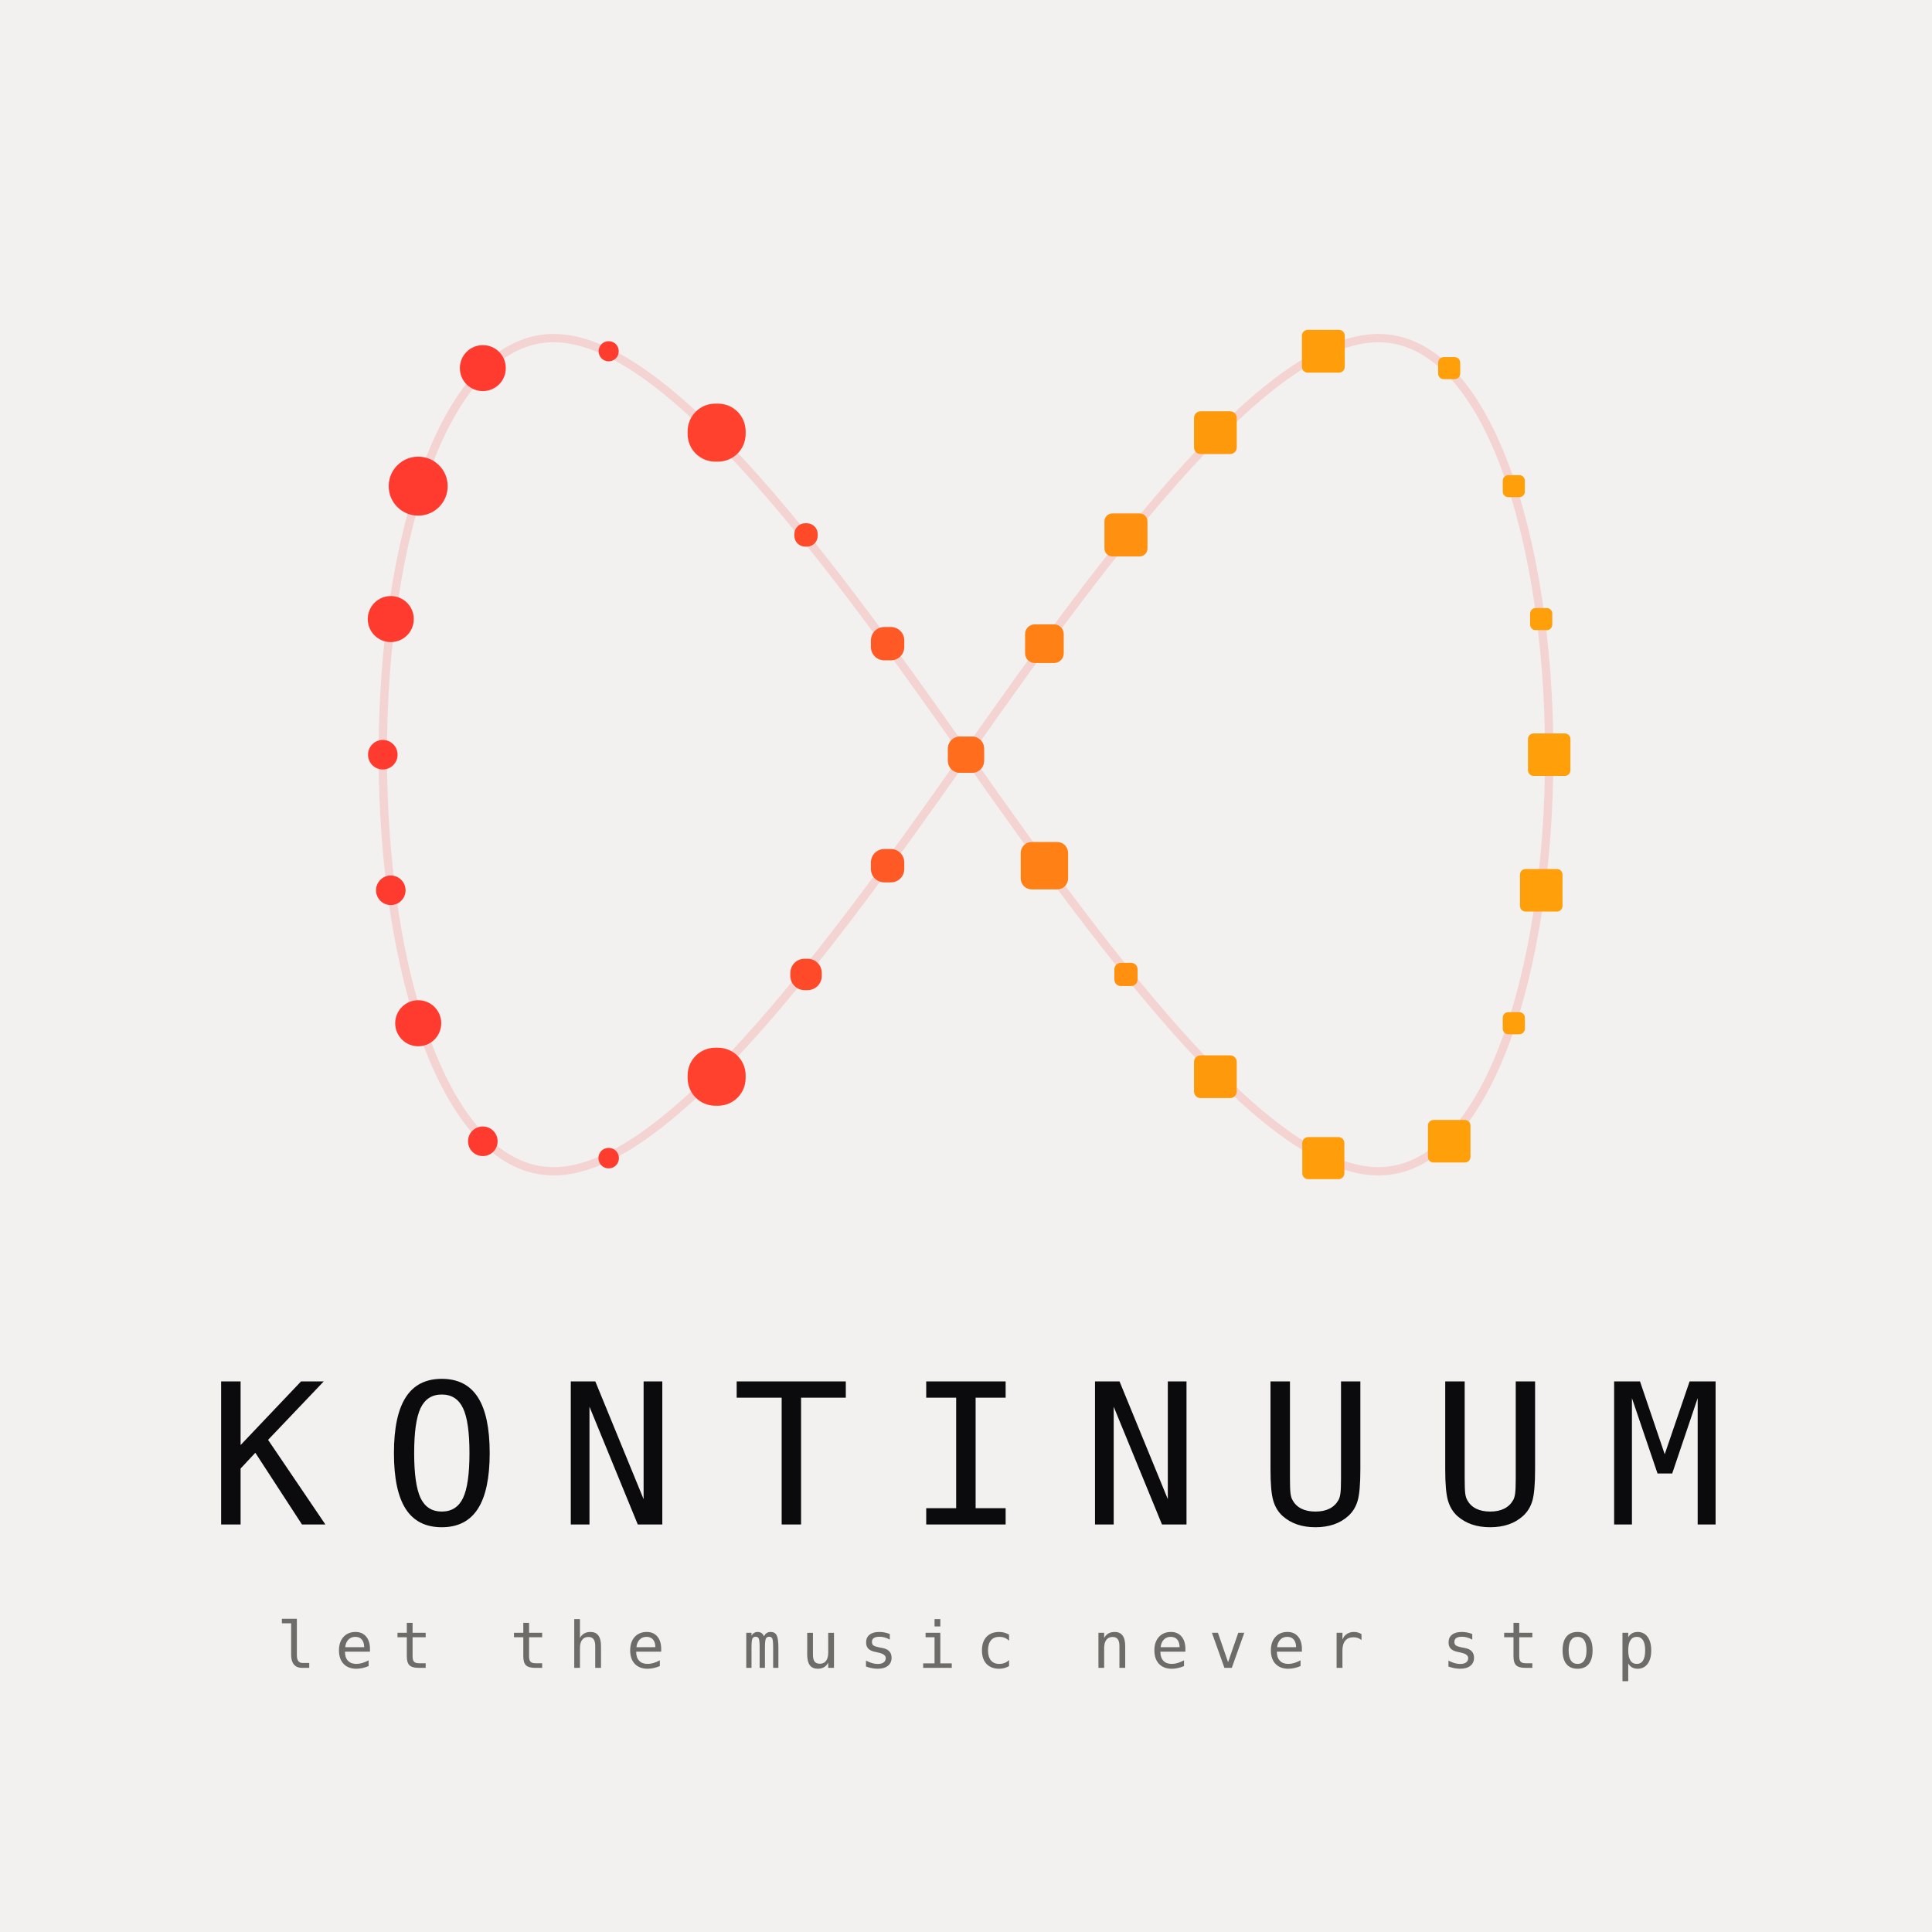
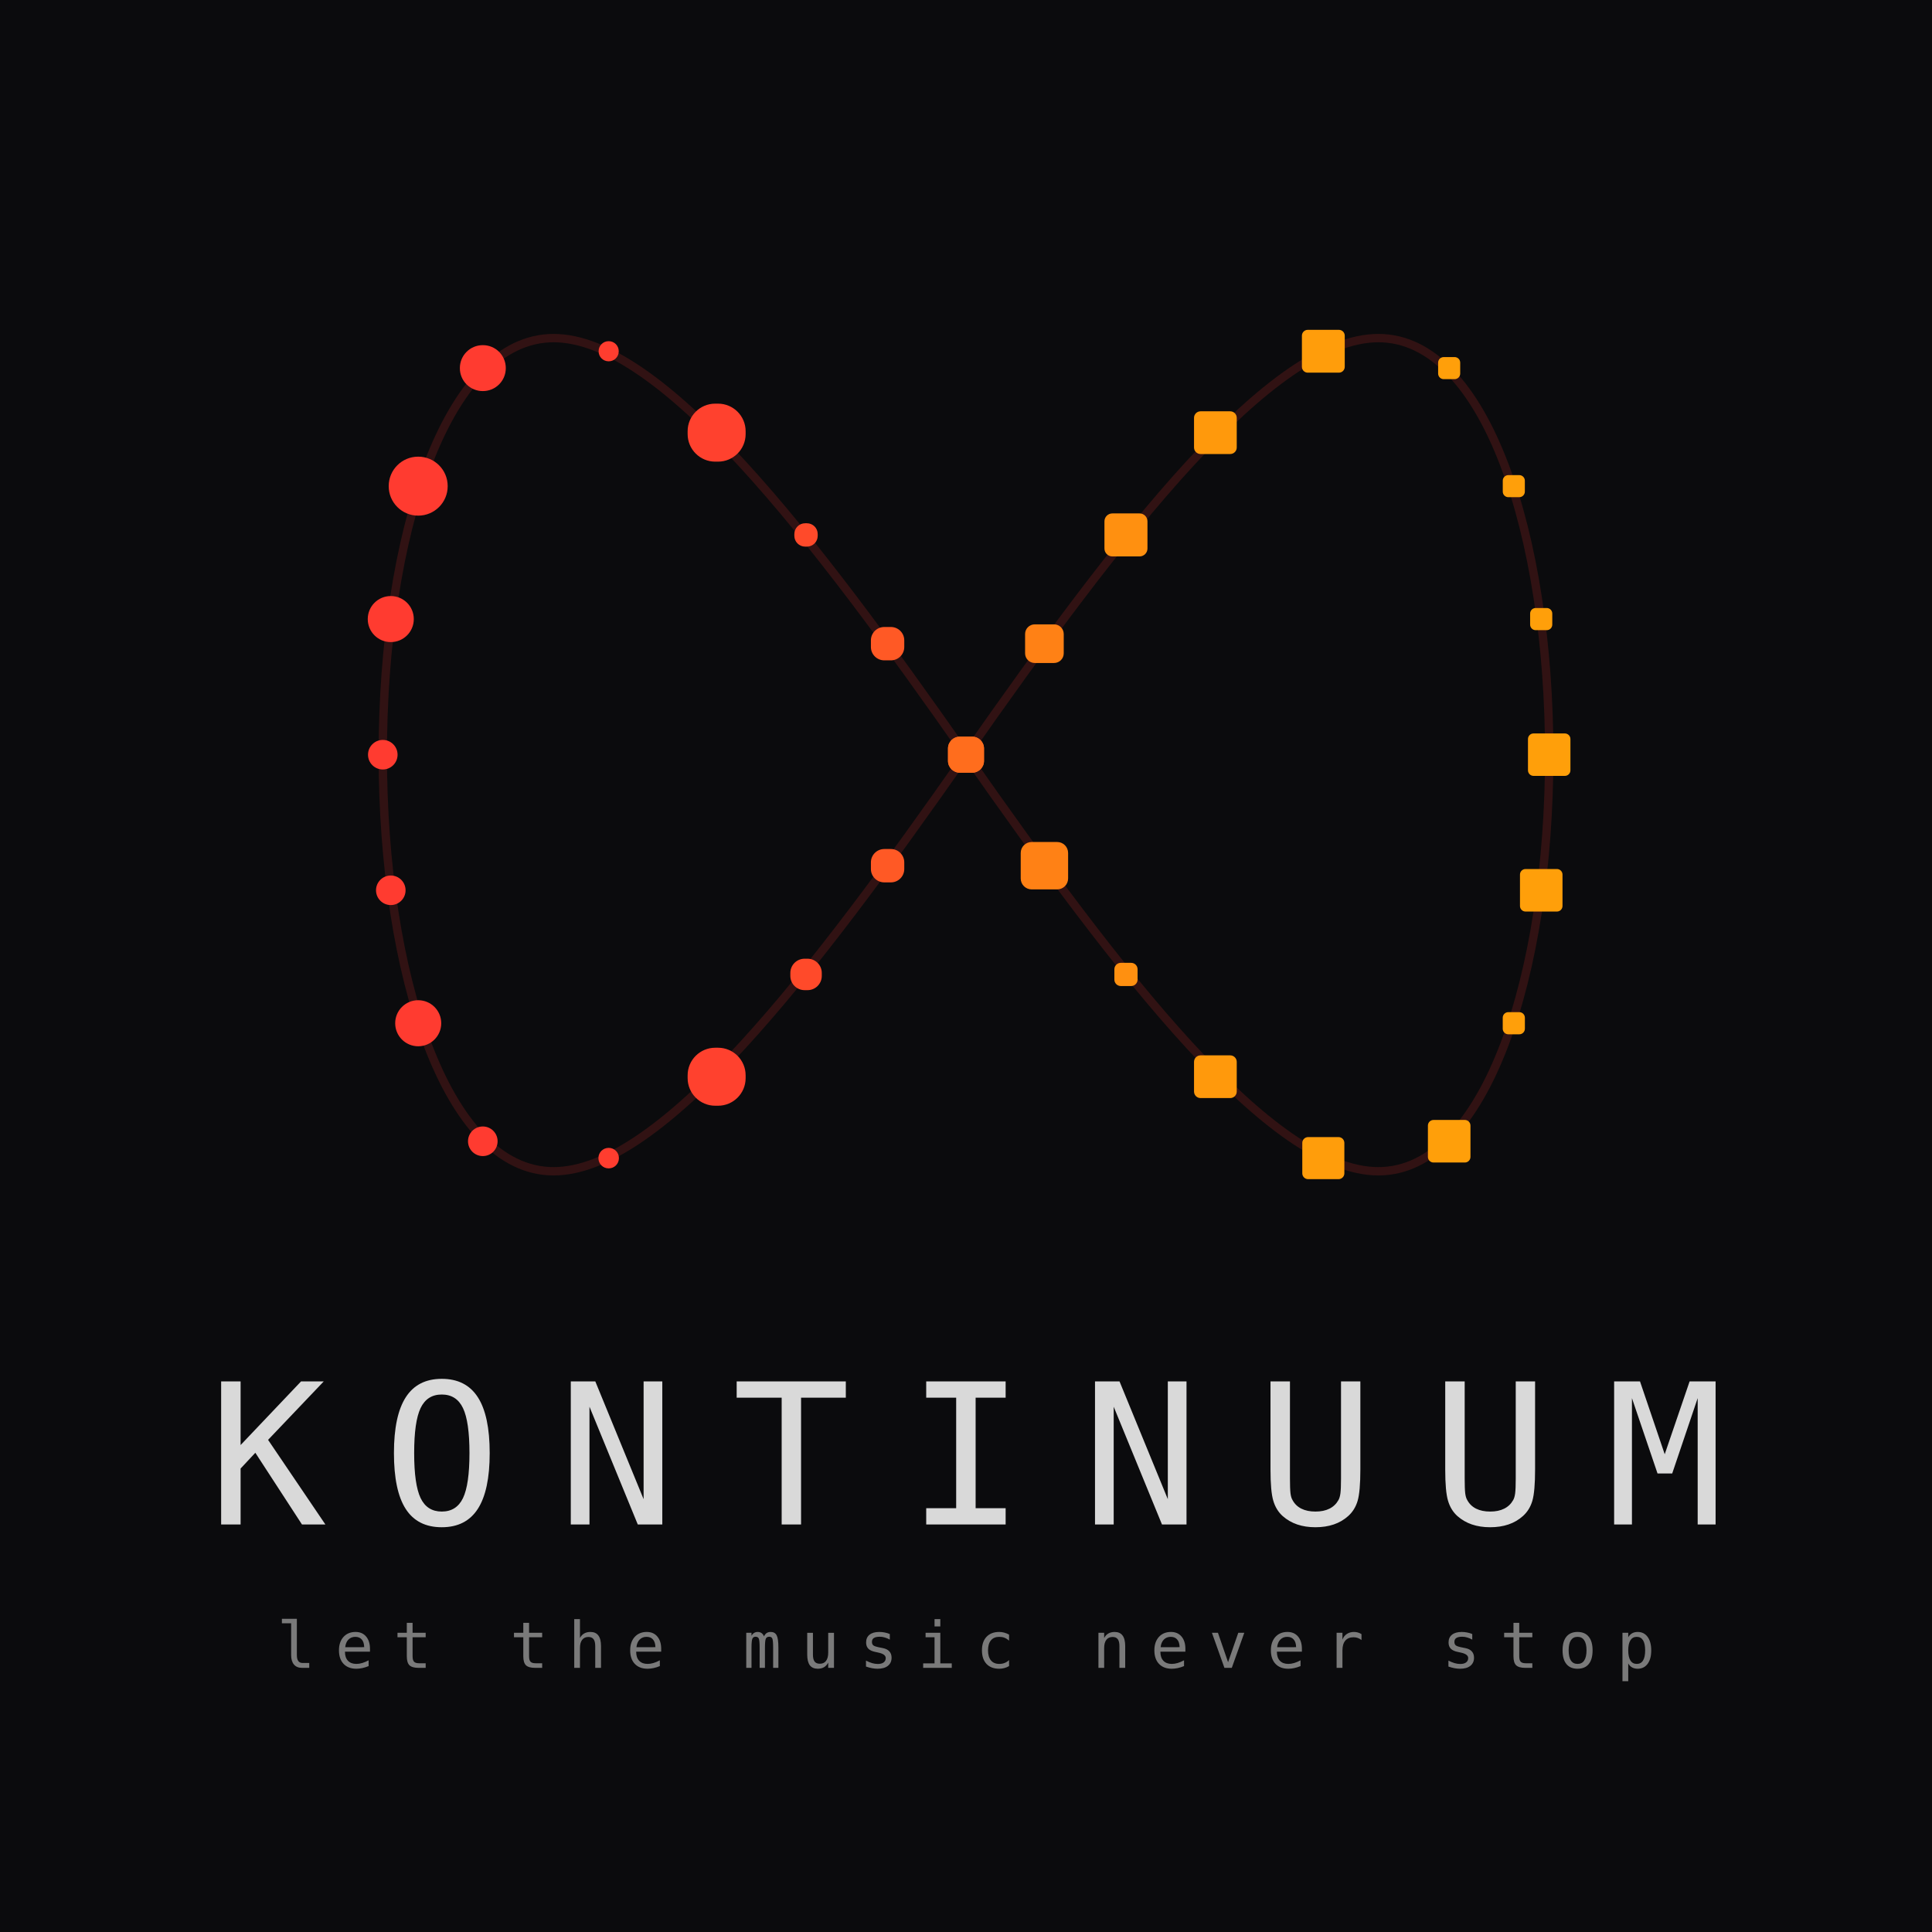
<svg xmlns="http://www.w3.org/2000/svg" viewBox="0 0 512 512" width="512" height="512">
-   <rect width="512" height="512" fill="#F2F1EF" />
+   <rect width="512" height="512" fill="#0B0B0D" />
  <path d="M 256.00 200.00 C 215.54 142.19, 175.32 89.60, 146.71 89.60 C 118.10 89.60, 101.44 142.19, 101.44 200.00 C 101.44 257.81, 118.10 310.40, 146.71 310.40 C 175.32 310.40, 215.54 257.81, 256.00 200.00 C 296.46 142.19, 336.68 89.60, 365.29 89.60 C 393.90 89.60, 410.56 142.19, 410.56 200.00 C 410.56 257.81, 393.90 310.40, 365.29 310.40 C 336.68 310.40, 296.46 257.81, 256.00 200.00 Z" fill="none" stroke="#FF3B30" stroke-width="2.21" opacity=".16" />
  <rect x="251.23" y="195.23" width="9.54" height="9.54" rx="3.12" fill="#ff6d1d" />
  <rect x="230.80" y="166.16" width="8.84" height="8.84" rx="3.54" fill="#ff5925" />
  <rect x="210.51" y="138.67" width="6.19" height="6.19" rx="2.86" fill="#ff4a2a" />
  <rect x="182.23" y="106.97" width="15.37" height="15.37" rx="7.31" fill="#ff412e" />
  <rect x="158.64" y="90.42" width="5.33" height="5.33" rx="2.64" fill="#ff3d2f" />
  <rect x="121.87" y="91.47" width="12.17" height="12.17" rx="6.06" fill="#ff3b30" />
  <rect x="103.01" y="121.02" width="15.63" height="15.63" rx="7.80" fill="#ff3b30" />
  <rect x="97.46" y="157.96" width="12.20" height="12.20" rx="6.09" fill="#ff3b30" />
  <rect x="97.53" y="196.09" width="7.83" height="7.83" rx="3.91" fill="#ff3b30" />
  <rect x="99.65" y="232.02" width="7.83" height="7.83" rx="3.91" fill="#ff3b30" />
  <rect x="104.73" y="265.07" width="12.20" height="12.20" rx="6.09" fill="#ff3b30" />
  <rect x="124.03" y="298.53" width="7.84" height="7.84" rx="3.91" fill="#ff3b30" />
  <rect x="158.59" y="304.20" width="5.43" height="5.43" rx="2.69" fill="#ff3d2f" />
  <rect x="182.23" y="277.66" width="15.37" height="15.37" rx="7.31" fill="#ff412e" />
  <rect x="209.45" y="254.07" width="8.33" height="8.33" rx="3.77" fill="#ff4a2a" />
  <rect x="230.80" y="225.00" width="8.84" height="8.84" rx="3.54" fill="#ff5925" />
  <rect x="251.23" y="195.23" width="9.54" height="9.54" rx="3.12" fill="#ff6d1d" />
  <rect x="271.66" y="165.46" width="10.24" height="10.24" rx="2.56" fill="#ff8115" />
  <rect x="292.69" y="136.06" width="11.40" height="11.40" rx="2.10" fill="#ff9010" />
  <rect x="316.43" y="109.00" width="11.32" height="11.32" rx="1.73" fill="#ff990c" />
  <rect x="345.02" y="87.41" width="11.35" height="11.35" rx="1.55" fill="#ff9d0b" />
  <rect x="381.12" y="94.63" width="5.85" height="5.85" rx="1.48" fill="#ff9f0a" />
  <rect x="398.25" y="125.91" width="5.85" height="5.85" rx="1.48" fill="#ff9f0a" />
  <rect x="405.50" y="161.13" width="5.87" height="5.87" rx="1.47" fill="#ff9f0a" />
  <rect x="404.93" y="194.37" width="11.25" height="11.25" rx="1.48" fill="#ff9f0a" />
  <rect x="402.81" y="230.30" width="11.27" height="11.27" rx="1.48" fill="#ff9f0a" />
  <rect x="398.24" y="268.23" width="5.87" height="5.87" rx="1.48" fill="#ff9f0a" />
  <rect x="378.41" y="296.80" width="11.28" height="11.28" rx="1.49" fill="#ff9f0a" />
  <rect x="345.12" y="301.34" width="11.15" height="11.15" rx="1.55" fill="#ff9d0b" />
  <rect x="316.43" y="279.68" width="11.32" height="11.32" rx="1.73" fill="#ff990c" />
  <rect x="295.32" y="255.16" width="6.15" height="6.15" rx="1.71" fill="#ff9010" />
  <rect x="270.50" y="223.14" width="12.56" height="12.56" rx="2.90" fill="#ff8115" />
-   <text x="256" y="404" text-anchor="middle" font-family="ui-monospace, &quot;SF Mono&quot;, SFMono-Regular, Menlo, monospace" font-size="52" letter-spacing="15" fill="#0B0B0D">KONTINUUM</text>
-   <text x="256" y="442" text-anchor="middle" font-family="ui-monospace, &quot;SF Mono&quot;, SFMono-Regular, Menlo, monospace" font-size="17" letter-spacing="5.2" fill="#6E6C68">let the music never stop</text>
+   <text x="256" y="404" text-anchor="middle" font-family="ui-monospace, &quot;SF Mono&quot;, SFMono-Regular, Menlo, monospace" font-size="52" letter-spacing="15" fill="#D9D9D9">KONTINUUM</text>
+   <text x="256" y="442" text-anchor="middle" font-family="ui-monospace, &quot;SF Mono&quot;, SFMono-Regular, Menlo, monospace" font-size="17" letter-spacing="5.2" fill="#7A7A7A">let the music never stop</text>
</svg>
